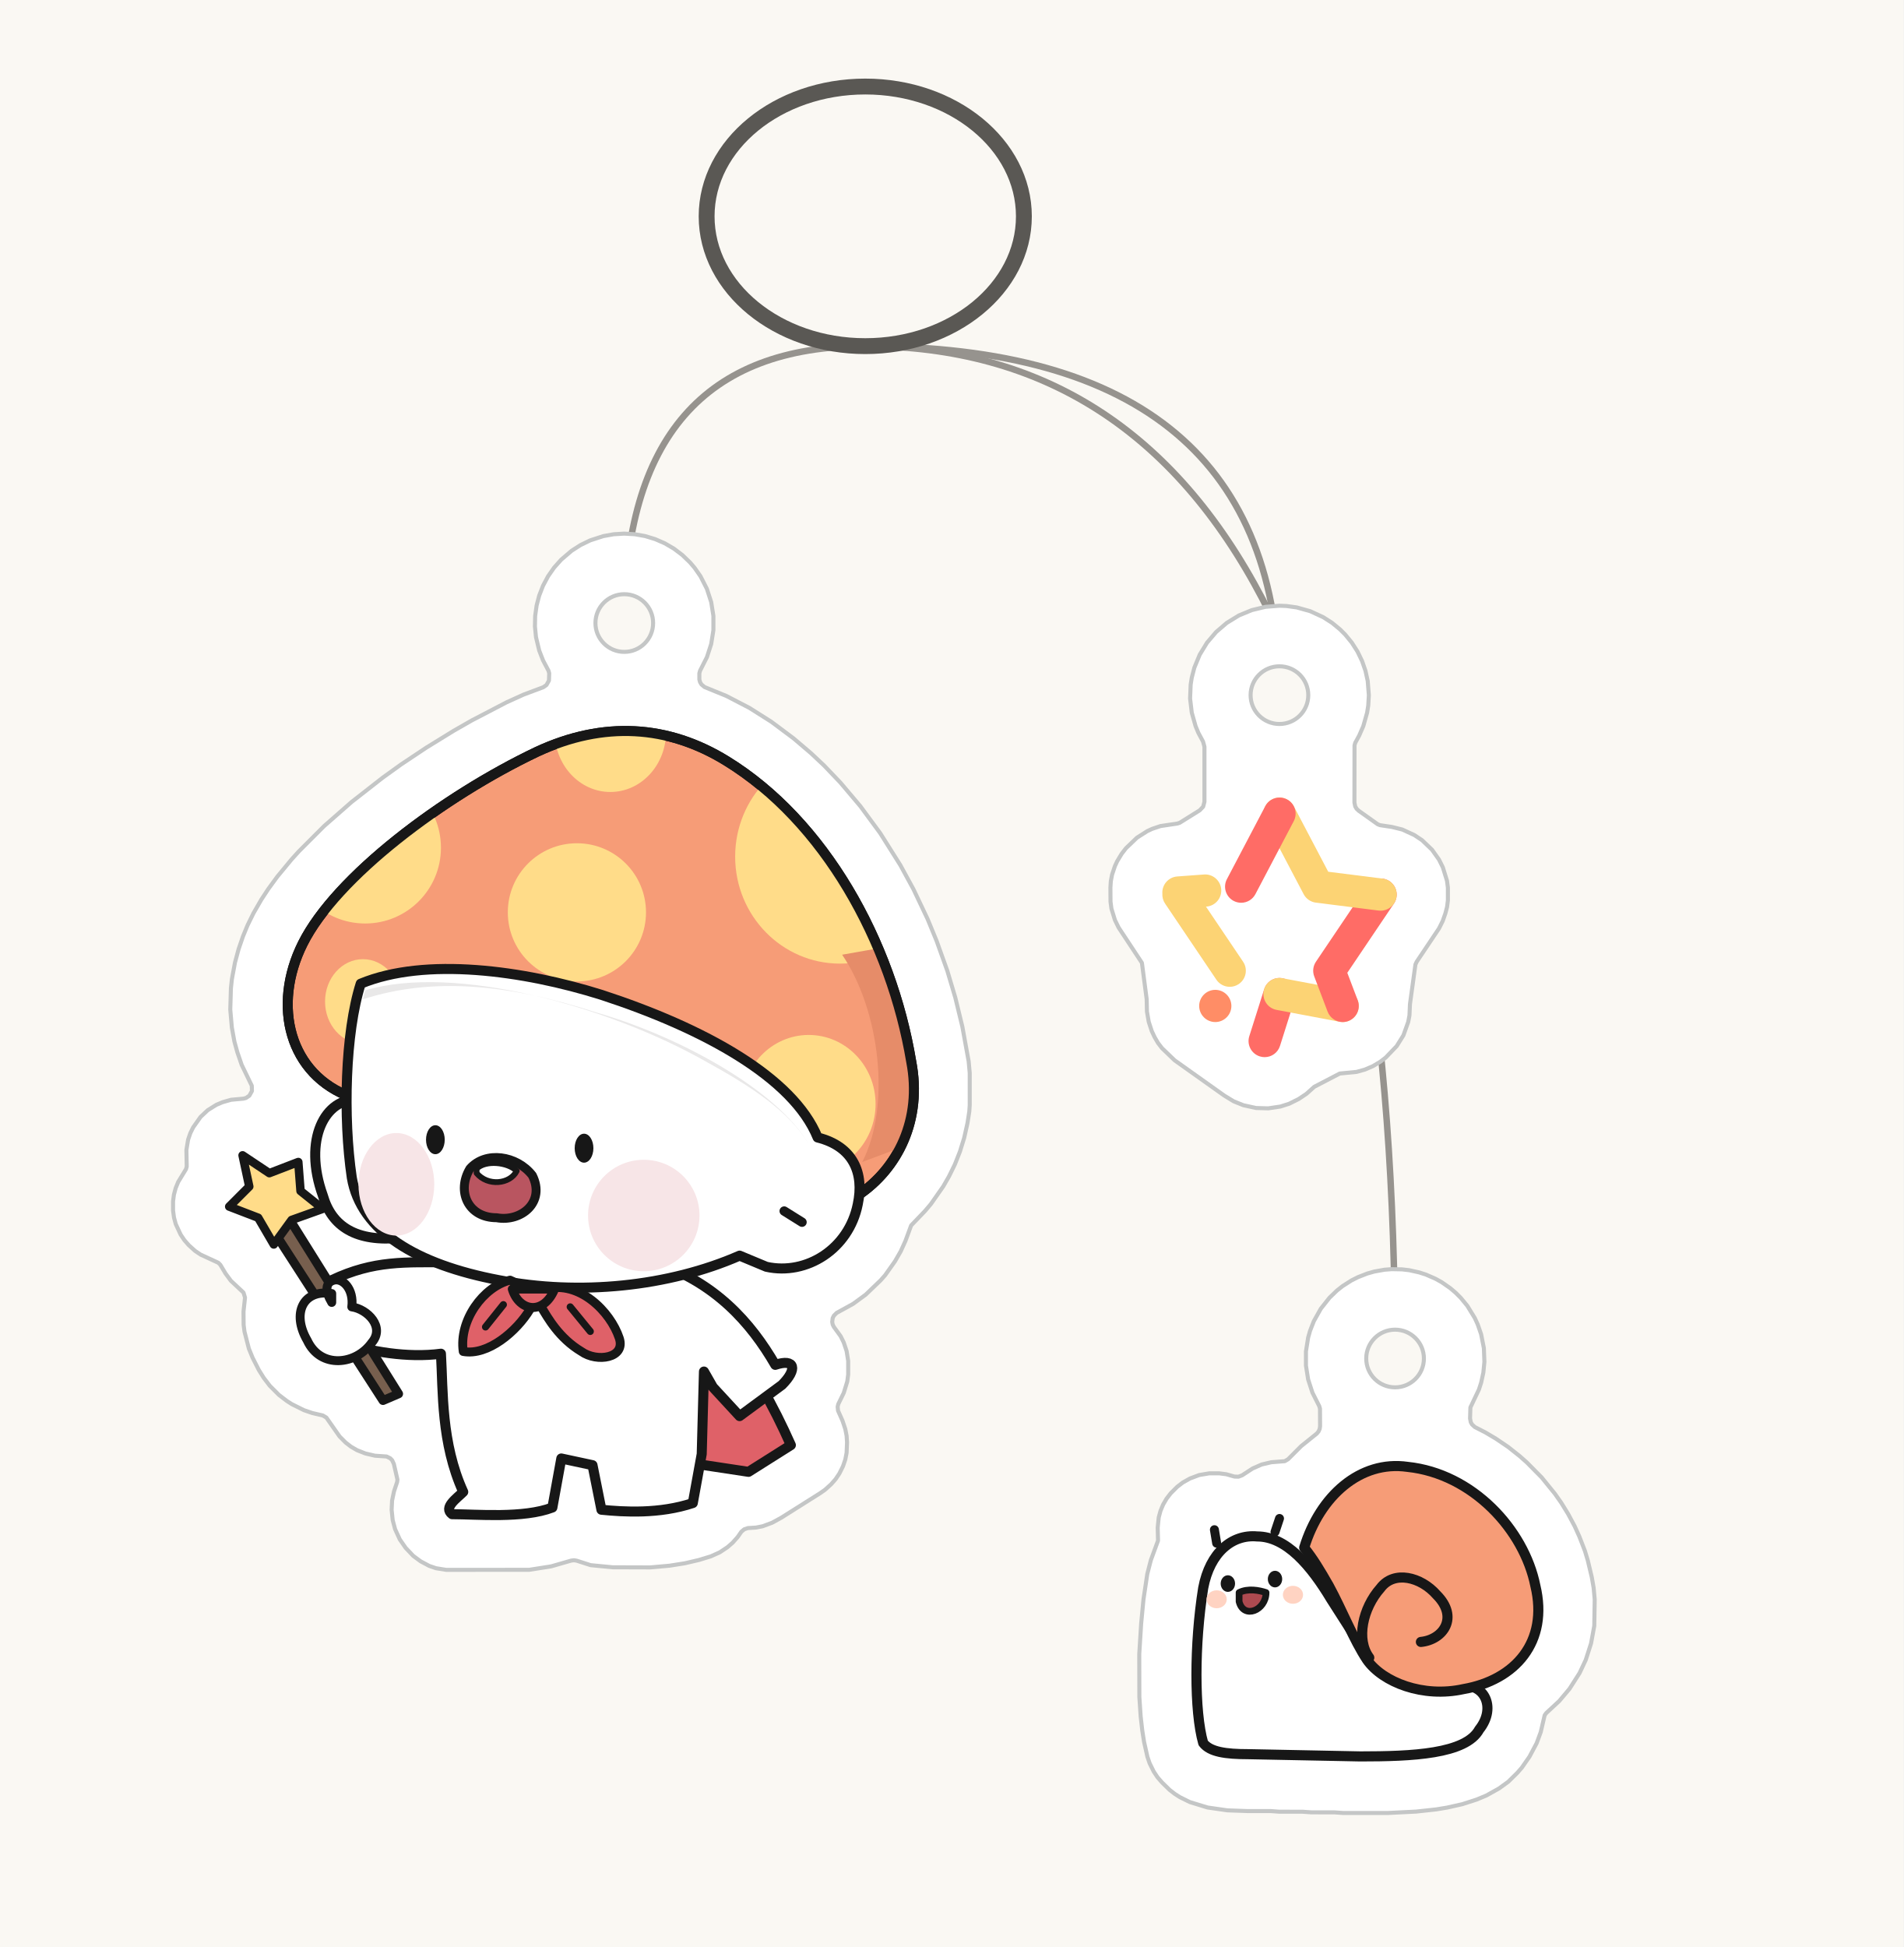
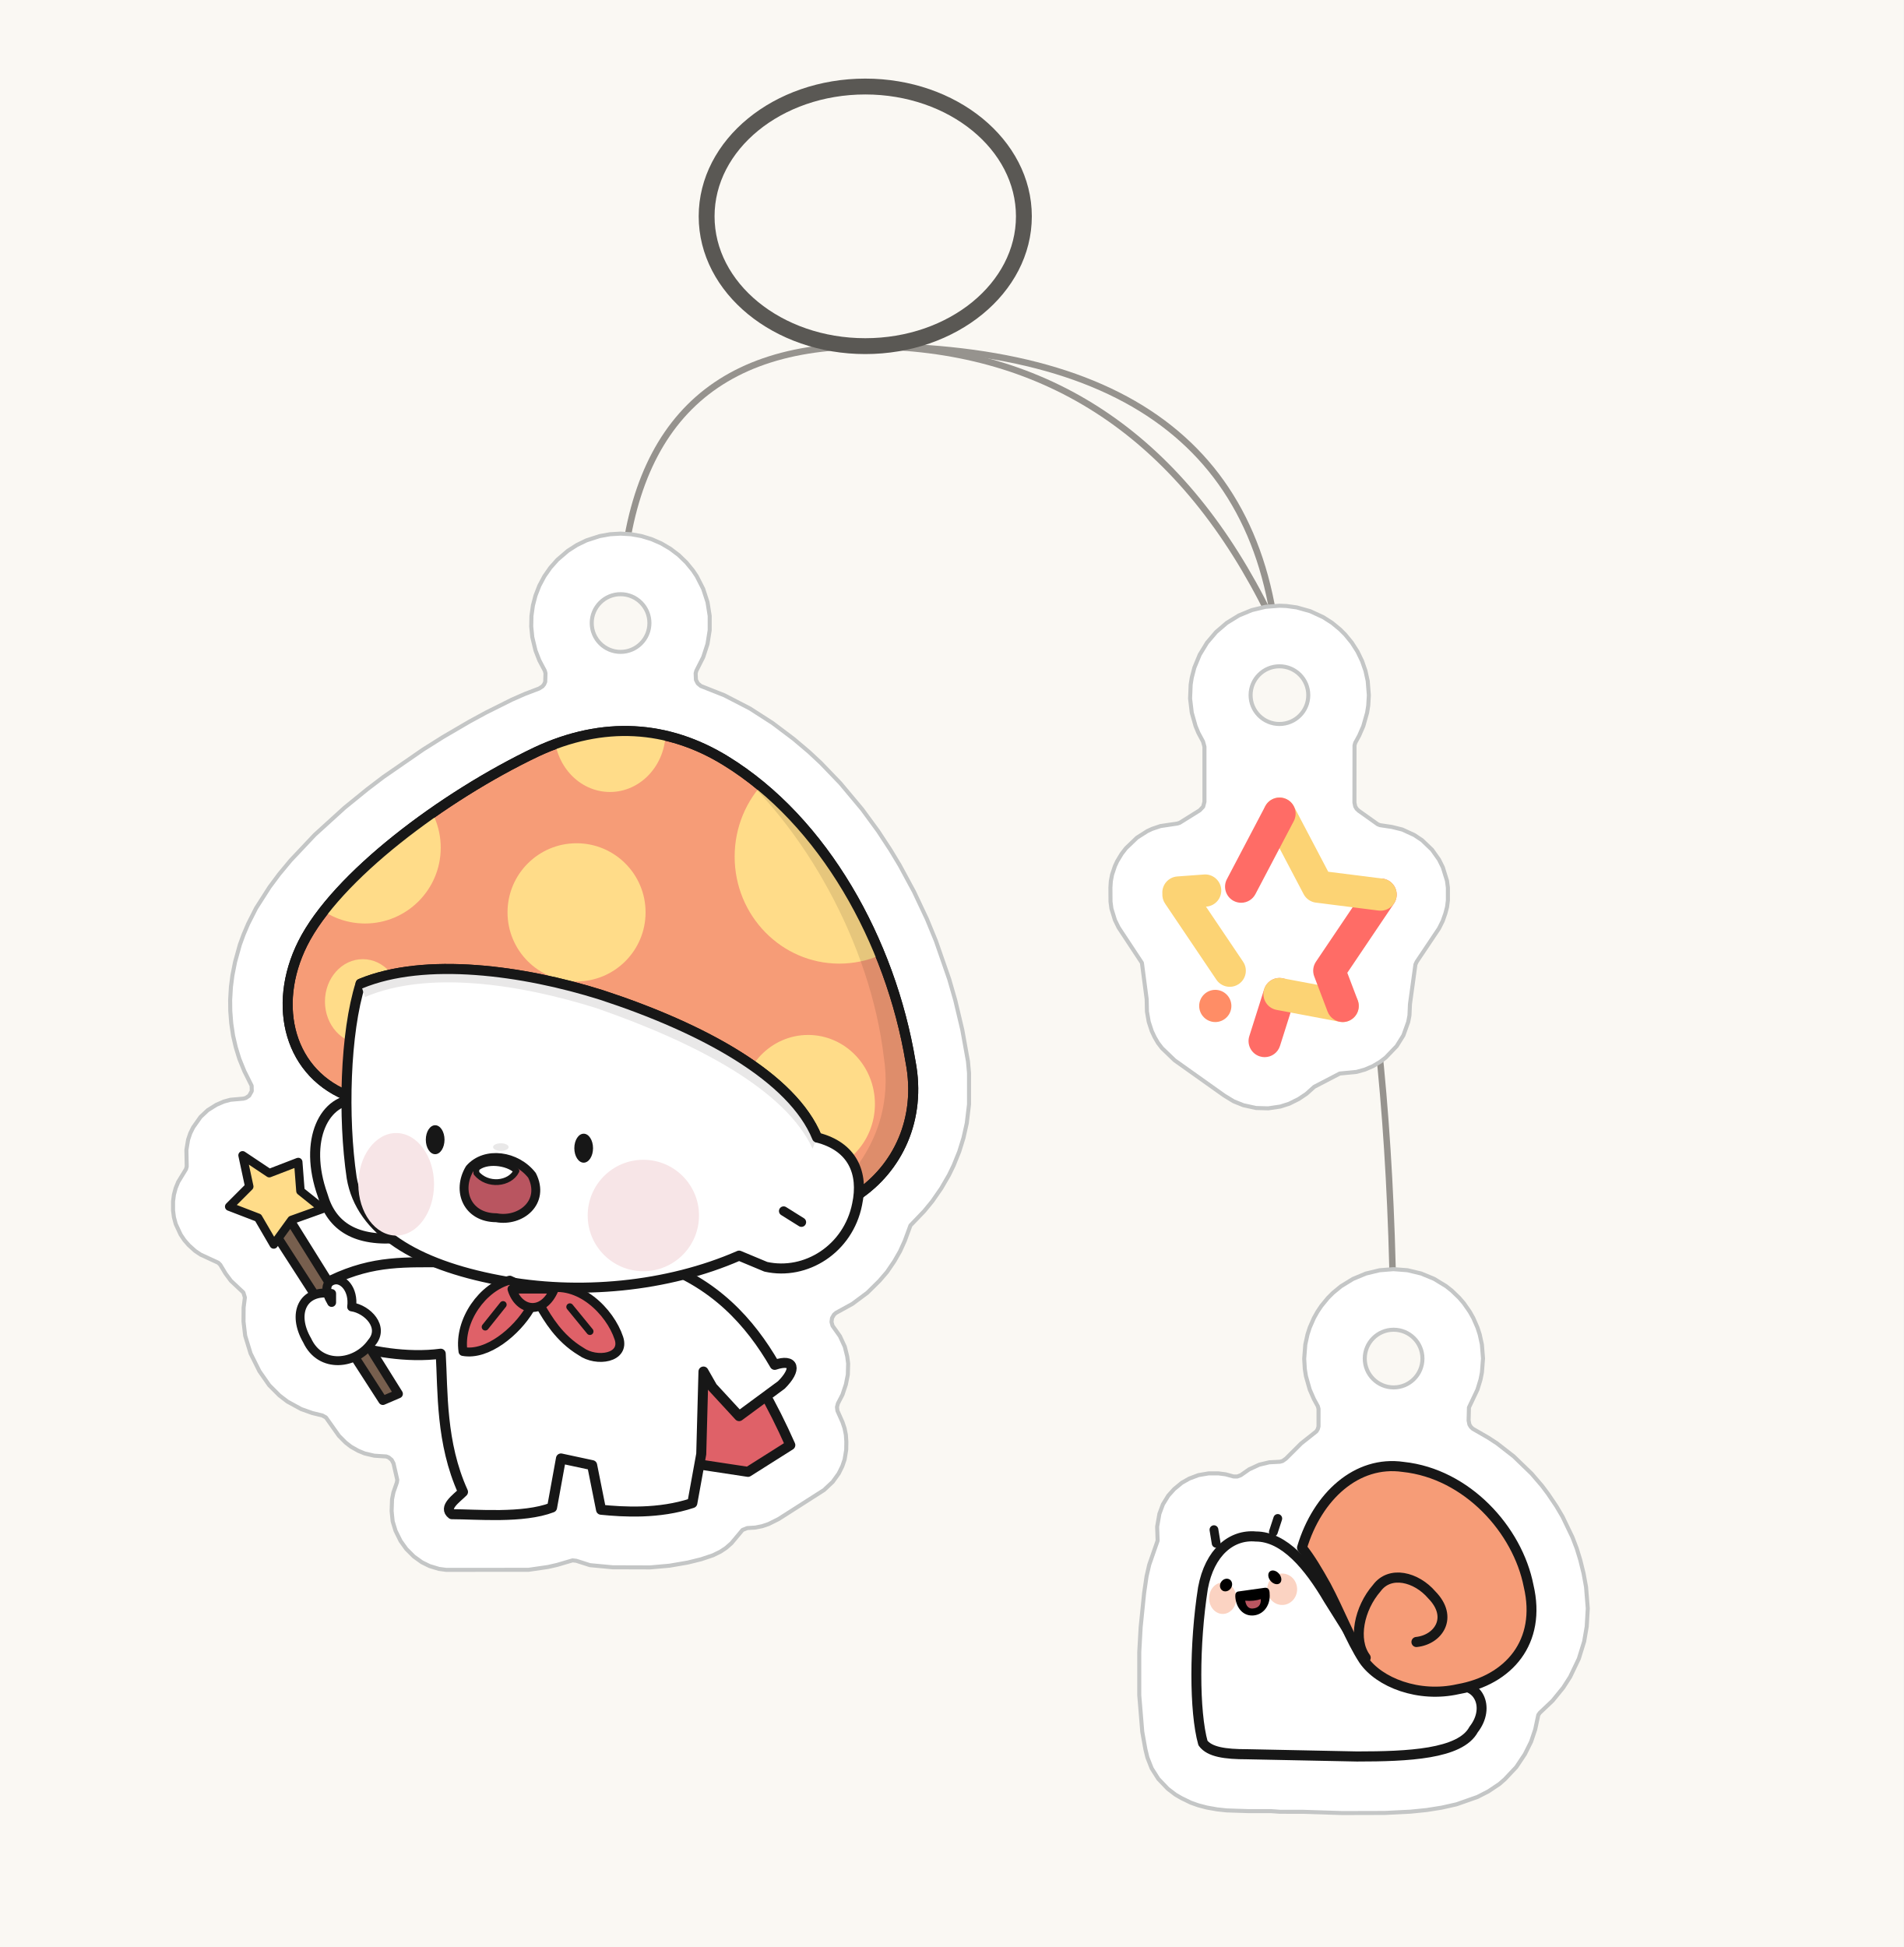
<svg xmlns="http://www.w3.org/2000/svg" width="132mm" height="135mm" viewBox="0 0 132 135">
  <rect width="132" height="135" fill="#faf8f3" />
-   <path d="M60 24 Q43.29 24 43.29 43.2" fill="none" stroke="#96938e" stroke-width="0.45" stroke-linecap="round" stroke-linejoin="round" />
+   <path d="M60 24 Q43.033 24 43.033 43.2" fill="none" stroke="#96938e" stroke-width="0.45" stroke-linecap="round" stroke-linejoin="round" />
  <path d="M60 24 Q88.721 24 88.721 48.2" fill="none" stroke="#96938e" stroke-width="0.45" stroke-linecap="round" stroke-linejoin="round" />
-   <path d="M60 24 Q96.739 24 96.739 94.195" fill="none" stroke="#96938e" stroke-width="0.45" stroke-linecap="round" stroke-linejoin="round" />
+   <path d="M60 24 Q96.638 24 96.638 94.2" fill="none" stroke="#96938e" stroke-width="0.45" stroke-linecap="round" stroke-linejoin="round" />
  <ellipse cx="60" cy="15" rx="11" ry="9" fill="none" stroke="#5a5854" stroke-width="1.1" />
  <g transform="translate(15.59266 50.29987)">
-     <path d="M-2.667 29.435 L-2.644 30.585 L-2.696 30.768 L-3.233 31.647 L-3.412 32.083 L-3.533 32.538 L-3.593 33.005 L-3.593 33.63 L-3.528 34.119 L-3.405 34.574 L-3.067 35.304 L-2.804 35.694 L-2.497 36.044 L-2.068 36.431 L-1.677 36.694 L-0.453 37.258 L-0.312 37.401 L0.043 37.996 L0.416 38.503 L1.293 39.326 L1.398 39.673 L1.293 40.639 L1.301 41.562 L1.361 42.029 L1.665 43.211 L1.925 43.846 L2.355 44.691 L2.7 45.243 L3.121 45.792 L3.746 46.417 L4.295 46.837 L4.647 47.062 L5.489 47.48 L6.067 47.677 L6.795 47.846 L7.039 47.992 L7.955 49.3 L8.375 49.722 L8.748 50.01 L9.175 50.257 L9.743 50.48 L10.408 50.635 L11.215 50.69 L11.469 50.815 L11.601 50.951 L11.72 51.208 L11.967 52.291 L11.947 52.455 L11.729 53.11 L11.595 53.748 L11.565 54.389 L11.637 55.097 L11.804 55.727 L12.13 56.438 L12.537 57.025 L13.065 57.582 L13.572 57.956 L14.174 58.277 L14.641 58.436 L15.338 58.549 L21.099 58.547 L22.623 58.308 L24.018 57.907 L24.207 57.884 L24.395 57.913 L25.363 58.224 L26.888 58.372 L29.498 58.38 L30.832 58.262 L31.903 58.092 L32.882 57.863 L33.702 57.612 L34.324 57.33 L34.848 56.982 L35.208 56.669 L35.559 56.275 L35.816 55.905 L36.019 55.735 L36.27 55.653 L36.828 55.618 L37.29 55.527 L37.951 55.281 L38.576 54.939 L41.269 53.24 L41.611 53.001 L42.041 52.614 L42.348 52.265 L42.611 51.874 L42.865 51.364 L43.024 50.897 L43.114 50.434 L43.144 49.706 L43.114 49.253 L43.024 48.791 L42.83 48.212 L42.52 47.513 L42.493 47.242 L42.534 47.063 L42.918 46.275 L43.16 45.489 L43.224 45 L43.224 44.067 L43.112 43.37 L42.909 42.77 L42.699 42.349 L42.231 41.705 L42.15 41.541 L42.115 41.361 L42.15 41.09 L42.231 40.927 L42.424 40.733 L43.562 40.107 L44.433 39.472 L45.479 38.468 L45.787 38.118 L46.466 37.159 L46.867 36.462 L47.194 35.742 L47.59 34.668 L48.546 33.672 L48.961 33.182 L49.817 31.959 L50.217 31.262 L50.624 30.431 L50.972 29.549 L51.267 28.597 L51.496 27.574 L51.622 26.769 L51.652 26.316 L51.652 24.101 L51.578 23.295 L51.139 20.881 L50.65 18.867 L50.097 17.011 L49.354 14.939 L48.728 13.419 L47.748 11.354 L46.843 9.692 L45.44 7.465 L44.067 5.6 L42.683 3.964 L41.556 2.783 L40.647 1.928 L39.439 0.9 L37.894 -0.255 L36.371 -1.217 L34.777 -2.044 L33.265 -2.661 L33.05 -2.841 L32.953 -3.002 L32.903 -3.183 L32.903 -3.616 L32.952 -3.794 L33.428 -4.734 L33.724 -5.646 L33.877 -6.607 L33.877 -7.593 L33.724 -8.554 L33.422 -9.479 L32.98 -10.345 L32.57 -10.933 L32.254 -11.303 L31.718 -11.819 L31.136 -12.259 L30.506 -12.627 L29.836 -12.919 L29.138 -13.13 L28.419 -13.258 L27.69 -13.3 L26.962 -13.256 L26.243 -13.127 L25.331 -12.831 L24.662 -12.506 L24.047 -12.112 L23.318 -11.489 L22.832 -10.944 L22.414 -10.345 L22.064 -9.689 L21.799 -9.009 L21.618 -8.316 L21.517 -7.593 L21.502 -6.864 L21.575 -6.123 L21.799 -5.191 L22.064 -4.511 L22.442 -3.794 L22.491 -3.616 L22.474 -3.113 L22.302 -2.804 L22.084 -2.651 L20.72 -2.14 L19.535 -1.603 L17.123 -0.347 L15.868 0.37 L13.969 1.54 L12.23 2.698 L10.955 3.615 L8.789 5.307 L6.885 6.977 L5.13 8.732 L4.62 9.296 L3.632 10.492 L3.009 11.344 L2.531 12.072 L1.979 13.029 L1.572 13.86 L1.255 14.63 L0.952 15.512 L0.704 16.43 L0.488 17.588 L0.42 18.219 L0.375 19.703 L0.485 20.951 L0.66 21.912 L0.864 22.653 L1.167 23.535 L1.868 24.983 L1.877 25.35 L1.698 25.672 L1.469 25.828 L1.29 25.877 L0.433 25.955 L-0.154 26.122 L-0.588 26.304 L-1.187 26.678 L-1.685 27.145 L-2.197 27.869 L-2.395 28.271 L-2.548 28.717 Z" fill="#ffffff" stroke="#c4c6c6" stroke-width="0.28" stroke-linecap="round" stroke-linejoin="round" />
-     <g transform="scale(1.003215) translate(-0.4700185 -0.1762821)">
-       <g transform="scale(0.1540616) translate(-548 -577)">
-         <path d="M608 745 C580 735 572 704 586 676 C601 646 649 610 691 590 C721 576 750 578 776 594 C820 621 850 675 859 729 C864 755 853 777 835 789 L797 775 L643 756 Z" fill="#f69c77" stroke="#171717" stroke-width="4.5" stroke-linecap="round" stroke-linejoin="round" />
-         <defs>
-           <clipPath id="hat_clip">
-             <path d="M608 745 C580 735 572 704 586 676 C601 646 649 610 691 590 C721 576 750 578 776 594 C820 621 850 675 859 729 C864 755 853 777 835 789 L797 775 L643 756 Z" />
-           </clipPath>
-         </defs>
-         <g clip-path="url(#hat_clip)">
-           <ellipse cx="724" cy="581" rx="25" ry="27" fill="#ffdc89" />
-           <ellipse cx="614" cy="633" rx="34" ry="34" fill="#ffdc89" />
-           <ellipse cx="709" cy="662" rx="31" ry="31" fill="#ffdc89" />
-           <ellipse cx="827" cy="637" rx="47" ry="48" fill="#ffdc89" />
-           <ellipse cx="813" cy="748" rx="30" ry="31" fill="#ffdc89" />
-           <ellipse cx="613" cy="702" rx="17" ry="19" fill="#ffdc89" />
-           <path d="M828 681 C845 706 850 749 837 774 L853 768 C867 746 856 701 845 678 Z" fill="#e68c69" />
+     <path d="M-2.667 29.435 L-2.644 30.585 L-2.696 30.768 L-3.233 31.647 L-3.412 32.083 L-3.533 32.538 L-3.593 33.005 L-3.593 33.63 L-3.533 34.097 L-3.405 34.574 L-3.067 35.304 L-2.804 35.694 L-2.497 36.044 L-2.068 36.431 L-1.677 36.694 L-0.457 37.257 L-0.316 37.399 L0.042 37.996 L0.416 38.503 L1.284 39.32 L1.389 39.666 L1.3 40.365 L1.293 41.332 L1.409 42.316 L1.783 43.543 L2.399 44.779 L3.076 45.748 L3.789 46.461 L4.338 46.881 L5.289 47.401 L6.066 47.677 L6.759 47.845 L7.008 47.982 L7.91 49.256 L8.374 49.722 L8.746 50.01 L9.242 50.291 L9.698 50.48 L10.363 50.635 L11.191 50.688 L11.36 50.753 L11.567 50.926 L11.694 51.165 L11.956 52.313 L11.927 52.495 L11.69 53.176 L11.593 53.66 L11.564 54.477 L11.636 55.185 L11.834 55.838 L12.184 56.545 L12.582 57.101 L13.108 57.626 L13.663 58.024 L14.194 58.286 L14.847 58.484 L15.336 58.549 L21.053 58.547 L22.401 58.352 L23.027 58.21 L24.109 57.892 L24.369 57.921 L25.317 58.224 L26.886 58.372 L29.496 58.38 L30.83 58.262 L32.099 58.044 L33.033 57.813 L33.854 57.537 L34.365 57.286 L34.758 57.026 L35.125 56.705 L35.897 55.783 L36.223 55.653 L36.781 55.618 L37.265 55.521 L37.71 55.369 L38.396 55.027 L41.546 53.015 L42.151 52.446 L42.564 51.874 L42.817 51.364 L42.976 50.897 L43.087 50.223 L43.096 49.662 L43.063 49.186 L42.97 48.725 L42.826 48.3 L42.478 47.519 L42.447 47.264 L42.511 47.016 L42.826 46.407 L43.064 45.696 L43.199 45.014 L43.221 44.243 L43.157 43.754 L42.989 43.079 L42.652 42.349 L42.138 41.625 L42.067 41.361 L42.103 41.09 L42.239 40.854 L42.377 40.733 L43.514 40.107 L44.55 39.337 L45.395 38.503 L45.915 37.898 L46.419 37.159 L46.819 36.462 L47.146 35.742 L47.542 34.668 L48.498 33.672 L49.059 32.988 L49.68 32.091 L50.213 31.174 L50.531 30.519 L50.924 29.549 L51.219 28.597 L51.448 27.574 L51.603 26.272 L51.603 24.101 L51.53 23.295 L51.135 21.101 L50.646 19.043 L50.226 17.584 L49.306 14.939 L48.68 13.419 L47.789 11.53 L46.795 9.692 L46.154 8.63 L45.304 7.333 L44.196 5.82 L42.68 4.008 L41.332 2.607 L40.511 1.84 L39.448 0.941 L37.979 -0.166 L36.413 -1.173 L34.642 -2.088 L33.008 -2.735 L32.793 -2.914 L32.665 -3.164 L32.646 -3.616 L32.695 -3.794 L33.171 -4.734 L33.467 -5.646 L33.62 -6.607 L33.62 -7.593 L33.467 -8.554 L33.165 -9.479 L32.723 -10.345 L32.452 -10.75 L31.997 -11.303 L31.472 -11.81 L30.89 -12.251 L30.261 -12.621 L29.592 -12.914 L28.881 -13.13 L28.162 -13.258 L27.433 -13.3 L26.705 -13.256 L25.986 -13.127 L25.074 -12.831 L24.405 -12.506 L23.79 -12.112 L23.061 -11.489 L22.576 -10.944 L22.157 -10.345 L21.807 -9.689 L21.542 -9.009 L21.361 -8.316 L21.26 -7.593 L21.245 -6.864 L21.318 -6.123 L21.542 -5.191 L21.807 -4.511 L22.186 -3.794 L22.234 -3.616 L22.215 -3.027 L22.141 -2.854 L22.024 -2.707 L21.787 -2.558 L20.806 -2.184 L19.886 -1.779 L18.102 -0.888 L16.945 -0.259 L15.117 0.81 L13.747 1.672 L10.998 3.571 L9.878 4.423 L8.303 5.703 L6.231 7.586 L4.56 9.357 L3.764 10.315 L3.097 11.211 L2.167 12.665 L1.615 13.755 L1.298 14.498 L1.04 15.204 L0.708 16.399 L0.523 17.334 L0.42 18.131 L0.367 19.033 L0.375 19.791 L0.441 20.643 L0.571 21.515 L0.758 22.317 L1.003 23.115 L1.351 23.97 L1.857 24.983 L1.866 25.35 L1.687 25.672 L1.458 25.828 L1.279 25.877 L0.389 25.955 L-0.066 26.078 L-0.589 26.304 L-1.187 26.678 L-1.685 27.145 L-2.197 27.869 L-2.396 28.271 L-2.548 28.717 Z" fill="#ffffff" stroke="#c4c6c6" stroke-width="0.28" stroke-linecap="round" stroke-linejoin="round" />
+     <g transform="scale(0.998996 1) translate(0 0)">
+       <g transform="scale(1.003215) translate(-0.4700185 -0.1762821)">
+         <g transform="scale(0.1540616) translate(-548 -577)">
+           <path d="M608 745 C580 735 572 704 586 676 C601 646 649 610 691 590 C721 576 750 578 776 594 C820 621 850 675 859 729 C864 755 853 777 835 789 L797 775 L643 756 Z" fill="#f69c77" stroke="#171717" stroke-width="4.5" stroke-linecap="round" stroke-linejoin="round" />
+           <defs>
+             <clipPath id="hat_clip">
+               <path d="M608 745 C580 735 572 704 586 676 C601 646 649 610 691 590 C721 576 750 578 776 594 C820 621 850 675 859 729 C864 755 853 777 835 789 L797 775 L643 756 Z" />
+             </clipPath>
+           </defs>
+           <g clip-path="url(#hat_clip)">
+             <ellipse cx="724" cy="581" rx="25" ry="27" fill="#ffdc89" />
+             <ellipse cx="614" cy="633" rx="34" ry="34" fill="#ffdc89" />
+             <ellipse cx="709" cy="662" rx="31" ry="31" fill="#ffdc89" />
+             <ellipse cx="827" cy="637" rx="47" ry="48" fill="#ffdc89" />
+             <ellipse cx="813" cy="748" rx="30" ry="31" fill="#ffdc89" />
+             <ellipse cx="613" cy="702" rx="17" ry="19" fill="#ffdc89" />
+             <path d="M776 594 C820 621 850 675 859 729 C864 755 853 777 835 789 L829 783 C845 766 850 746 847 727 C841 676 811 623 776 594 Z" fill="#000000" opacity="0.10" />
+           </g>
+           <path d="M608 745 C580 735 572 704 586 676 C601 646 649 610 691 590 C721 576 750 578 776 594 C820 621 850 675 859 729 C864 755 853 777 835 789 L797 775 L643 756 Z" fill="none" stroke="#171717" stroke-width="4.5" stroke-linecap="round" stroke-linejoin="round" />
+           <path d="M744 828 C769 837 789 865 805 901 L786 913 L753 908 L738 866 Z" fill="#df6168" stroke="#171717" stroke-width="4.5" stroke-linecap="round" stroke-linejoin="round" />
+           <path d="M652 819 C665 813 707 816 744 819 C771 828 787 846 798 865 C807 862 808 867 801 874 L782 888 L770 875 L766 868 L765 905 L761 927 C746 932 730 931 720 930 L716 910 L702 907 L698 929 C685 934 664 932 653 932 C649 929 655 925 658 922 C648 900 649 877 648 860 C633 862 616 859 604 855 L599 827 C618 818 632 819 652 819 Z" fill="#ffffff" stroke="#171717" stroke-width="4.5" stroke-linecap="round" stroke-linejoin="round" />
+           <path d="M571 802 L579 798 L629 878 L622 881 Z" fill="#775f4e" stroke="#171717" stroke-width="4" stroke-linecap="round" stroke-linejoin="round" />
+           <path d="M559 771 L571 779 L584 774 L585 787 L595 795 L581 800 L573 811 L566 799 L553 794 L562 785 Z" fill="#ffdc89" stroke="#171717" stroke-width="3.8" stroke-linecap="round" stroke-linejoin="round" />
+           <path d="M599 833 C586 831 581 842 588 854 C594 867 610 865 617 855 C623 848 615 840 608 839 C609 831 604 826 600 827 C596 828 596 832 599 837 Z" fill="#ffffff" stroke="#171717" stroke-width="4" stroke-linecap="round" stroke-linejoin="round" />
+           <path d="M611 746 C596 745 586 764 595 789 C599 803 610 810 630 808 L637 774 Z" fill="#ffffff" stroke="#171717" stroke-width="4.5" stroke-linecap="round" stroke-linejoin="round" />
+           <path d="M612 694 C641 682 685 688 720 699 C766 714 806 736 817 763 C833 767 838 779 835 793 C831 813 812 825 794 821 L782 816 C750 830 710 834 674 827 C637 820 612 805 608 781 C604 754 605 716 612 694 Z" fill="#ffffff" stroke="#171717" stroke-width="4.5" stroke-linecap="round" stroke-linejoin="round" />
+           <path d="M612 694 C641 682 685 688 720 699 C766 714 806 736 817 763 L815 768 C803 742 764 721 718 705 C683 694 642 688 614 700 Z" fill="#e9e8e8" />
+           <path d="M612 694 C641 682 685 688 720 699 C766 714 806 736 817 763" fill="none" stroke="#171717" stroke-width="4.5" stroke-linecap="round" />
+           <ellipse cx="675" cy="767.3" rx="3.5" ry="1.7" fill="#e9e8e8" />
+           <ellipse cx="628" cy="784" rx="17" ry="23" fill="#f7e5e7" />
+           <ellipse cx="739" cy="798" rx="25" ry="25" fill="#f7e5e7" />
+           <ellipse cx="645.5" cy="764" rx="4.2" ry="6.5" fill="#171717" />
+           <ellipse cx="712.2" cy="767.8" rx="4.2" ry="6.5" fill="#171717" />
+           <path d="M661 777 C668 769 682 771 689 780 C695 792 684 801 673 799 C660 799 655 787 661 777 Z" fill="#b95560" stroke="#171717" stroke-width="4" stroke-linecap="round" stroke-linejoin="round" />
+           <path d="M664 777 C668 773 678 774 682 778 C679 784 669 785 664 779 Z" fill="#ffffff" stroke="#171717" stroke-width="2.6" stroke-linecap="round" stroke-linejoin="round" />
+           <path d="M802 796 L810 801" fill="none" stroke="#171717" stroke-width="4.2" stroke-linecap="round" stroke-linejoin="round" />
+           <path d="M679 827 C667 830 656 845 658 859 C669 861 682 850 688 840 L692 833 Z" fill="#df6168" stroke="#171717" stroke-width="4" stroke-linecap="round" stroke-linejoin="round" />
+           <path d="M695 831 C710 827 724 841 728 853 C731 862 718 864 711 859 C701 853 696 844 693 839 Z" fill="#df6168" stroke="#171717" stroke-width="4" stroke-linecap="round" stroke-linejoin="round" />
+           <path d="M680 831 C683 841 694 843 699 831 Z" fill="#df6168" stroke="#171717" stroke-width="4" stroke-linecap="round" stroke-linejoin="round" />
+           <path d="M676 838 L668 848 M706 839 L715 850" fill="none" stroke="#171717" stroke-width="3.2" stroke-linecap="round" stroke-linejoin="round" />
        </g>
-         <path d="M608 745 C580 735 572 704 586 676 C601 646 649 610 691 590 C721 576 750 578 776 594 C820 621 850 675 859 729 C864 755 853 777 835 789 L797 775 L643 756 Z" fill="none" stroke="#171717" stroke-width="4.5" stroke-linecap="round" stroke-linejoin="round" />
-         <path d="M744 828 C769 837 789 865 805 901 L786 913 L753 908 L738 866 Z" fill="#df6168" stroke="#171717" stroke-width="4.5" stroke-linecap="round" stroke-linejoin="round" />
-         <path d="M652 819 C665 813 707 816 744 819 C771 828 787 846 798 865 C807 862 808 867 801 874 L782 888 L770 875 L766 868 L765 905 L761 927 C746 932 730 931 720 930 L716 910 L702 907 L698 929 C685 934 664 932 653 932 C649 929 655 925 658 922 C648 900 649 877 648 860 C633 862 616 859 604 855 L599 827 C618 818 632 819 652 819 Z" fill="#ffffff" stroke="#171717" stroke-width="4.5" stroke-linecap="round" stroke-linejoin="round" />
-         <path d="M571 802 L579 798 L629 878 L622 881 Z" fill="#775f4e" stroke="#171717" stroke-width="4" stroke-linecap="round" stroke-linejoin="round" />
-         <path d="M559 771 L571 779 L584 774 L585 787 L595 795 L581 800 L573 811 L566 799 L553 794 L562 785 Z" fill="#ffdc89" stroke="#171717" stroke-width="3.8" stroke-linecap="round" stroke-linejoin="round" />
-         <path d="M599 833 C586 831 581 842 588 854 C594 867 610 865 617 855 C623 848 615 840 608 839 C609 831 604 826 600 827 C596 828 596 832 599 837 Z" fill="#ffffff" stroke="#171717" stroke-width="4" stroke-linecap="round" stroke-linejoin="round" />
-         <path d="M611 746 C596 745 586 764 595 789 C599 803 610 810 630 808 L637 774 Z" fill="#ffffff" stroke="#171717" stroke-width="4.5" stroke-linecap="round" stroke-linejoin="round" />
-         <path d="M612 694 C641 682 685 688 720 699 C766 714 806 736 817 763 C833 767 838 779 835 793 C831 813 812 825 794 821 L782 816 C750 830 710 834 674 827 C637 820 612 805 608 781 C604 754 605 716 612 694 Z" fill="#ffffff" stroke="#171717" stroke-width="4.5" stroke-linecap="round" stroke-linejoin="round" />
-         <path d="M614 697 C654 685 723 704 767 729 C787 740 804 751 813 766 C799 742 756 718 718 707 C678 694 644 691 613 701 Z" fill="#e9e8e8" />
-         <ellipse cx="628" cy="784" rx="17" ry="23" fill="#f7e5e7" />
-         <ellipse cx="739" cy="798" rx="25" ry="25" fill="#f7e5e7" />
-         <ellipse cx="645.5" cy="764" rx="4.2" ry="6.5" fill="#171717" />
-         <ellipse cx="712.2" cy="767.8" rx="4.2" ry="6.5" fill="#171717" />
-         <path d="M661 777 C668 769 682 771 689 780 C695 792 684 801 673 799 C660 799 655 787 661 777 Z" fill="#b95560" stroke="#171717" stroke-width="4" stroke-linecap="round" stroke-linejoin="round" />
-         <path d="M664 777 C668 773 678 774 682 778 C679 784 669 785 664 779 Z" fill="#ffffff" stroke="#171717" stroke-width="2.6" stroke-linecap="round" stroke-linejoin="round" />
-         <path d="M802 796 L810 801" fill="none" stroke="#171717" stroke-width="4.2" stroke-linecap="round" stroke-linejoin="round" />
-         <path d="M679 827 C667 830 656 845 658 859 C669 861 682 850 688 840 L692 833 Z" fill="#df6168" stroke="#171717" stroke-width="4" stroke-linecap="round" stroke-linejoin="round" />
-         <path d="M695 831 C710 827 724 841 728 853 C731 862 718 864 711 859 C701 853 696 844 693 839 Z" fill="#df6168" stroke="#171717" stroke-width="4" stroke-linecap="round" stroke-linejoin="round" />
-         <path d="M680 831 C683 841 694 843 699 831 Z" fill="#df6168" stroke="#171717" stroke-width="4" stroke-linecap="round" stroke-linejoin="round" />
-         <path d="M676 838 L668 848 M706 839 L715 850" fill="none" stroke="#171717" stroke-width="3.2" stroke-linecap="round" stroke-linejoin="round" />
      </g>
    </g>
-     <circle cx="27.697" cy="-7.1" r="2" fill="#faf8f3" stroke="#c4c6c6" stroke-width="0.28" />
+     <circle cx="27.44" cy="-7.1" r="2" fill="#faf8f3" stroke="#c4c6c6" stroke-width="0.28" />
  </g>
  <g transform="translate(80.59982 55.29987)">
    <path d="M2.825 -3.877 L2.921 -3.523 L2.921 0.292 L2.833 0.631 L2.593 0.885 L1.205 1.75 L1.042 1.803 L-0.128 1.977 L-0.704 2.171 L-1.041 2.327 L-1.757 2.782 L-2.522 3.515 L-2.822 3.904 L-3.129 4.413 L-3.286 4.75 L-3.484 5.343 L-3.571 5.798 L-3.6 6.244 L-3.593 7.218 L-3.53 7.7 L-3.286 8.496 L-3.03 9.016 L-1.416 11.461 L-1.085 13.984 L-1.066 14.841 L-0.942 15.554 L-0.731 16.198 L-0.535 16.613 L-0.305 17.009 L-0.024 17.376 L0.852 18.218 L4.294 20.665 L4.944 21.061 L5.619 21.333 L6.499 21.526 L7.343 21.55 L8.191 21.424 L8.804 21.227 L9.46 20.899 L9.993 20.543 L10.534 20.057 L12.304 19.136 L13.474 19.022 L14.049 18.861 L14.607 18.621 L15.117 18.315 L15.488 18.031 L16.253 17.233 L16.716 16.491 L17.05 15.561 L17.137 15.106 L17.172 14.322 L17.551 11.573 L17.641 11.382 L19.184 9.079 L19.441 8.563 L19.625 8.043 L19.744 7.59 L19.802 7.13 L19.802 6.249 L19.739 5.767 L19.451 4.838 L19.184 4.3 L18.702 3.62 L18.01 2.958 L17.476 2.602 L16.64 2.218 L15.926 2.04 L15.097 1.916 L14.936 1.853 L13.614 0.913 L13.476 0.783 L13.378 0.621 L13.321 0.344 L13.327 -3.616 L13.376 -3.794 L13.648 -4.291 L13.935 -4.948 L14.2 -5.884 L14.279 -6.378 L14.321 -7.093 L14.243 -8.077 L14.086 -8.79 L13.851 -9.466 L13.534 -10.123 L13.141 -10.739 L12.678 -11.303 L12.324 -11.657 L11.771 -12.112 L11.156 -12.506 L10.26 -12.919 L9.324 -13.182 L8.614 -13.28 L8.128 -13.3 L7.158 -13.225 L6.212 -12.998 L5.312 -12.627 L4.471 -12.112 L3.732 -11.479 L3.101 -10.739 L2.594 -9.909 L2.222 -9.009 L2.042 -8.316 L1.965 -7.835 L1.925 -6.864 L2.042 -5.884 L2.307 -4.948 L2.493 -4.498 Z" fill="#ffffff" stroke="#c4c6c6" stroke-width="0.28" stroke-linecap="round" stroke-linejoin="round" />
    <g transform="scale(0.4) translate(-0 -0)">
      <g transform="scale(0.07617809) translate(-234.3202 -1239.354)">
        <path d="M512.062 1651.574 C508.467 1650.436 504.746 1649.859 501.001 1649.859 C484.955 1649.859 470.92 1660.144 466.076 1675.451 L432.239 1782.376 C426.144 1801.637 436.855 1822.266 456.116 1828.361 C459.709 1829.498 463.43 1830.075 467.177 1830.075 C483.223 1830.075 497.258 1819.791 502.101 1804.484 L535.939 1697.559 C542.034 1678.298 531.323 1657.669 512.062 1651.574 Z" fill="#ff6c66" />
        <path d="M651.511 1677.569 L507.789 1650.499 C505.542 1650.077 503.254 1649.863 500.983 1649.863 C483.393 1649.863 468.261 1662.421 465.002 1679.723 C461.263 1699.577 474.374 1718.771 494.226 1722.51 L637.949 1749.58 C640.196 1750.003 642.487 1750.217 644.759 1750.217 C662.346 1750.217 677.476 1737.659 680.735 1720.356 C684.474 1700.502 671.364 1681.309 651.511 1677.569 Z" fill="#fcd374" />
        <path d="M751.534 1429.772 C745.459 1425.677 738.385 1423.512 731.079 1423.512 C718.863 1423.512 707.497 1429.554 700.675 1439.675 L583.894 1612.931 C577.251 1622.79 575.805 1635.309 580.026 1646.42 L610.48 1726.586 C615.851 1740.722 629.617 1750.22 644.735 1750.22 C649.183 1750.219 653.558 1749.413 657.739 1747.825 C676.627 1740.65 686.155 1719.448 678.98 1700.563 L655.268 1638.145 L761.438 1480.631 C772.728 1463.878 768.285 1441.063 751.534 1429.772 Z" fill="#ff6c66" />
        <path d="M760.004 1437.695 C754.005 1429.963 745.354 1425.029 735.645 1423.804 L611.86 1408.176 L533.44 1258.953 C527.087 1246.864 514.651 1239.354 500.987 1239.354 C495.093 1239.354 489.206 1240.81 483.964 1243.565 C475.301 1248.117 468.929 1255.771 466.023 1265.116 C463.116 1274.461 464.023 1284.378 468.575 1293.041 L555.883 1459.176 C561.448 1469.766 571.857 1476.983 583.726 1478.482 L726.467 1496.503 C727.995 1496.696 729.55 1496.794 731.088 1496.794 C749.486 1496.794 765.099 1483.014 767.405 1464.742 C768.631 1455.033 766.003 1445.427 760.004 1437.695 Z" fill="#fcd374" />
        <path d="M535.993 1265.116 C533.086 1255.771 526.715 1248.117 518.052 1243.565 C512.809 1240.81 506.923 1239.354 501.029 1239.354 C487.364 1239.354 474.929 1246.864 468.575 1258.953 L381.268 1425.088 C371.87 1442.972 378.773 1465.167 396.656 1474.564 C401.898 1477.319 407.785 1478.775 413.678 1478.775 C427.344 1478.775 439.78 1471.265 446.133 1459.176 L533.44 1293.041 C537.993 1284.378 538.899 1274.461 535.993 1265.116 Z" fill="#ff6c66" />
        <path d="M354.83 1676.936 C334.628 1676.936 318.192 1693.372 318.192 1713.574 C318.192 1733.777 334.628 1750.213 354.83 1750.213 C375.033 1750.213 391.469 1733.777 391.469 1713.574 C391.469 1693.372 375.033 1676.936 354.83 1676.936 Z" fill="#ff8d66" />
        <path d="M418.121 1612.931 L333.644 1487.6 L334.506 1487.537 C354.655 1486.056 369.841 1468.46 368.361 1448.312 C366.961 1429.271 350.939 1414.355 331.884 1414.355 C330.967 1414.355 330.036 1414.39 329.119 1414.459 L268.274 1418.93 C248.237 1420.403 233.106 1437.815 234.397 1457.824 C233.883 1465.87 236.059 1473.927 240.577 1480.631 L357.358 1653.887 C364.179 1664.008 375.546 1670.05 387.763 1670.05 C395.068 1670.05 402.141 1667.885 408.217 1663.791 C424.969 1652.499 429.412 1629.684 418.121 1612.931 Z" fill="#fcd374" />
      </g>
    </g>
    <circle cx="8.121" cy="-7.1" r="2" fill="#faf8f3" stroke="#c4c6c6" stroke-width="0.28" />
  </g>
-   <g transform="translate(82.59981 101.2954)">
-     <path d="M-3.467 11.271 L-3.6 13.399 L-3.593 16.363 L-3.503 17.708 L-3.391 18.692 L-3.268 19.475 L-3.033 20.521 L-2.88 20.966 L-2.594 21.544 L-2.334 21.936 L-2.021 22.296 L-1.5 22.806 L-1.128 23.094 L-0.776 23.318 L-0.088 23.658 L1.138 24.032 L2.51 24.229 L3.918 24.28 L5.521 24.28 L6.123 24.324 L7.726 24.325 L8.328 24.368 L9.93 24.369 L10.544 24.413 L13.63 24.413 L15.591 24.316 L16.993 24.163 L17.755 24.037 L18.8 23.802 L19.797 23.481 L20.474 23.198 L21.347 22.71 L21.986 22.248 L22.611 21.634 L22.925 21.275 L23.458 20.51 L23.957 19.572 L24.241 18.801 L24.512 17.637 L24.618 17.488 L25.521 16.652 L26.232 15.807 L26.933 14.71 L27.36 13.802 L27.73 12.65 L27.953 11.438 L27.983 9.607 L27.909 8.801 L27.779 8.061 L27.504 6.906 L27.303 6.24 L26.919 5.247 L26.592 4.527 L26.139 3.678 L25.663 2.904 L25.217 2.271 L24.304 1.146 L23.273 0.104 L22.779 -0.333 L21.98 -0.967 L21.126 -1.544 L20.397 -1.977 L19.671 -2.348 L19.476 -2.528 L19.389 -2.683 L19.339 -2.944 L19.363 -3.707 L19.953 -4.948 L20.108 -5.424 L20.261 -6.123 L20.334 -6.864 L20.297 -7.822 L20.104 -8.79 L19.869 -9.466 L19.666 -9.909 L19.151 -10.75 L18.696 -11.303 L18.352 -11.648 L17.972 -11.973 L17.384 -12.383 L16.947 -12.627 L16.291 -12.914 L15.815 -13.069 L15.116 -13.223 L14.618 -13.281 L13.902 -13.295 L13.403 -13.256 L12.698 -13.13 L12.216 -12.994 L11.549 -12.733 L11.103 -12.506 L10.5 -12.12 L10.107 -11.81 L9.591 -11.313 L8.988 -10.55 L8.506 -9.689 L8.245 -9.022 L8.112 -8.554 L7.959 -7.593 L7.959 -6.607 L8.112 -5.646 L8.408 -4.734 L8.884 -3.794 L8.933 -3.616 L8.939 -2.411 L8.913 -2.224 L8.838 -2.05 L8.72 -1.903 L7.627 -1.023 L6.719 -0.115 L6.492 0.019 L5.559 0.092 L4.894 0.248 L4.262 0.525 L3.533 0.999 L3.277 1.095 L3.004 1.086 L2.433 0.925 L1.944 0.861 L1.252 0.862 L0.556 0.98 L-0.083 1.22 L-0.58 1.498 L-0.971 1.799 L-1.42 2.248 L-1.708 2.621 L-1.945 3.028 L-2.126 3.462 L-2.25 3.917 L-2.321 4.624 L-2.298 5.528 L-2.795 6.879 L-3.043 7.841 L-3.306 9.595 Z" fill="#ffffff" stroke="#c4c6c6" stroke-width="0.28" stroke-linecap="round" stroke-linejoin="round" />
-     <g transform="scale(0.1556387) translate(-2.645161 -3.350185)">
-       <g transform="translate(-880 -790)">
-         <path d="M894 830 L893 824 M920 825 L922 819" fill="none" stroke="#171717" stroke-width="4" stroke-linecap="round" stroke-linejoin="round" />
-         <path d="M888 919 C884 905 884 875 888 850 C891 834 901 826 912 827 C925 827 936 840 945 855 L961 880 C974 891 990 896 1001 894 C1013 891 1019 903 1011 913 C1005 924 981 925 958 925 L908 924 C898 924 891 923 888 919 Z" fill="#ffffff" stroke="#171717" stroke-width="4.5" stroke-linecap="round" stroke-linejoin="round" />
-         <path d="M933 832 C940 809 958 793 979 796 C1008 799 1031 824 1036 849 C1042 874 1027 891 1004 895 C986 899 968 892 961 882 C955 873 950 860 944 849 C940 842 937 837 933 832 Z" fill="#f69c77" stroke="#171717" stroke-width="4.5" stroke-linecap="round" stroke-linejoin="round" />
-         <path d="M962 881 C956 873 959 859 967 850 C973 842 985 845 992 853 C1002 863 995 873 985 874" fill="none" stroke="#171717" stroke-width="4.5" stroke-linecap="round" stroke-linejoin="round" />
-         <ellipse cx="899" cy="848" rx="3.2" ry="3.7" fill="#171717" />
-         <ellipse cx="920" cy="846" rx="3.2" ry="3.7" fill="#171717" />
-         <ellipse cx="894" cy="855" rx="4.5" ry="4" fill="#ffd3c2" />
-         <ellipse cx="928" cy="853" rx="4.5" ry="4" fill="#ffd3c2" />
-         <path d="M904 852 C908 850 913 851 916 852 C916 860 906 864 904 856 Z" fill="#ae4a50" stroke="#171717" stroke-width="3" stroke-linecap="round" stroke-linejoin="round" />
+   <g transform="translate(82.59981 101.2999)">
+     <path d="M-3.6 16.233 L-3.391 18.78 L-3.176 19.982 L-3.034 20.564 L-2.74 21.311 L-2.278 22.041 L-1.619 22.731 L-1.087 23.137 L-0.679 23.374 L-0.025 23.692 L0.481 23.872 L1.091 24.032 L1.807 24.159 L2.461 24.229 L4 24.28 L5.555 24.28 L6.157 24.324 L7.712 24.325 L10.482 24.413 L13.43 24.405 L15.214 24.316 L16.329 24.203 L17.375 24.037 L18.397 23.807 L19.852 23.296 L20.608 22.909 L21.377 22.395 L21.744 22.073 L22.541 21.229 L23.142 20.328 L23.571 19.465 L23.855 18.624 L24.071 17.612 L24.171 17.467 L25.063 16.622 L25.799 15.717 L26.278 14.972 L26.881 13.712 L27.251 12.517 L27.429 11.482 L27.502 10.224 L27.382 8.735 L27.211 7.798 L26.981 6.863 L26.736 6.065 L26.441 5.293 L25.75 3.856 L25.319 3.127 L24.742 2.273 L24.332 1.726 L23.61 0.883 L22.369 -0.316 L21.204 -1.222 L20.608 -1.611 L19.527 -2.235 L19.391 -2.365 L19.294 -2.526 L19.238 -2.802 L19.262 -3.707 L19.852 -4.948 L20.065 -5.646 L20.162 -6.137 L20.238 -7.107 L20.16 -8.077 L20.007 -8.776 L19.852 -9.252 L19.565 -9.909 L19.32 -10.345 L18.911 -10.933 L18.586 -11.313 L18.07 -11.81 L17.677 -12.12 L16.846 -12.627 L15.947 -12.998 L15.001 -13.225 L14.031 -13.3 L13.061 -13.223 L12.115 -12.994 L11.217 -12.621 L10.388 -12.112 L9.834 -11.657 L9.48 -11.303 L9.026 -10.75 L8.755 -10.345 L8.511 -9.909 L8.223 -9.252 L8.069 -8.776 L7.915 -8.077 L7.838 -7.093 L7.88 -6.378 L7.958 -5.884 L8.223 -4.948 L8.511 -4.291 L8.783 -3.794 L8.832 -3.616 L8.831 -2.396 L8.781 -2.214 L8.683 -2.052 L7.625 -1.213 L6.572 -0.162 L6.34 0.002 L6.156 0.053 L5.417 0.093 L4.729 0.255 L4.019 0.582 L3.447 0.982 L3.2 1.078 L2.935 1.075 L2.387 0.925 L1.897 0.861 L1.206 0.862 L0.509 0.98 L-0.131 1.221 L-0.647 1.512 L-1.179 1.95 L-1.588 2.406 L-1.958 3.006 L-2.204 3.666 L-2.359 4.56 L-2.326 5.526 L-2.908 7.194 L-3.093 7.996 L-3.262 9.155 L-3.503 11.527 L-3.6 13.267 Z" fill="#ffffff" stroke="#c4c6c6" stroke-width="0.28" stroke-linecap="round" stroke-linejoin="round" />
+     <g transform="scale(0.9803379 1) translate(0 0)">
+       <g transform="scale(0.1556387) translate(-2.645161 -3.350185)">
+         <g transform="translate(-880 -790)">
+           <path d="M894 830 L893 824 M920 825 L922 819" fill="none" stroke="#171717" stroke-width="4" stroke-linecap="round" stroke-linejoin="round" />
+           <path d="M888 919 C884 905 884 875 888 850 C891 834 901 826 912 827 C925 827 936 840 945 855 L961 880 C974 891 990 896 1001 894 C1013 891 1019 903 1011 913 C1005 924 981 925 958 925 L908 924 C898 924 891 923 888 919 Z" fill="#ffffff" stroke="#171717" stroke-width="4.5" stroke-linecap="round" stroke-linejoin="round" />
+           <path d="M933 832 C940 809 958 793 979 796 C1008 799 1031 824 1036 849 C1042 874 1027 891 1004 895 C986 899 968 892 961 882 C955 873 950 860 944 849 C940 842 937 837 933 832 Z" fill="#f69c77" stroke="#171717" stroke-width="4.5" stroke-linecap="round" stroke-linejoin="round" />
+           <path d="M962 881 C956 873 959 859 967 850 C973 842 985 845 992 853 C1002 863 995 873 985 874" fill="none" stroke="#171717" stroke-width="4.5" stroke-linecap="round" stroke-linejoin="round" />
+           <ellipse cx="897.0" cy="854.5" rx="6.2" ry="7.0" fill="#fbd3c2" />
+           <ellipse cx="924.0" cy="850.5" rx="6.8" ry="7.0" fill="#fbd3c2" />
+           <ellipse cx="898.499" cy="848.622" rx="2.615" ry="2.965" transform="rotate(39.9406 898.4991 848.6219)" fill="#000000" />
+           <ellipse cx="920.66" cy="845.19" rx="2.498" ry="3.458" transform="rotate(137.7367 920.6605 845.1901)" fill="#000000" />
+           <path d="M904 851.5 L915.7 849.9 Q918.3 849.4 918.3 852.4 C918.8 858.0 915.1 862.2 910.3 862.2 C905.6 862.2 902.9 858.0 902.7 853.7 Q902.6 851.8 904 851.5 Z" fill="#000000" />
+           <path d="M907.2 855.6 Q911.2 855.9 914.3 854.9 Q914.5 858.9 910.4 859.1 Q907.8 859.1 907.2 855.6 Z" fill="#b95560" />
+         </g>
      </g>
    </g>
-     <circle cx="14.139" cy="-7.1" r="2" fill="#faf8f3" stroke="#c4c6c6" stroke-width="0.28" />
+     <circle cx="14.038" cy="-7.1" r="2" fill="#faf8f3" stroke="#c4c6c6" stroke-width="0.28" />
  </g>
</svg>
